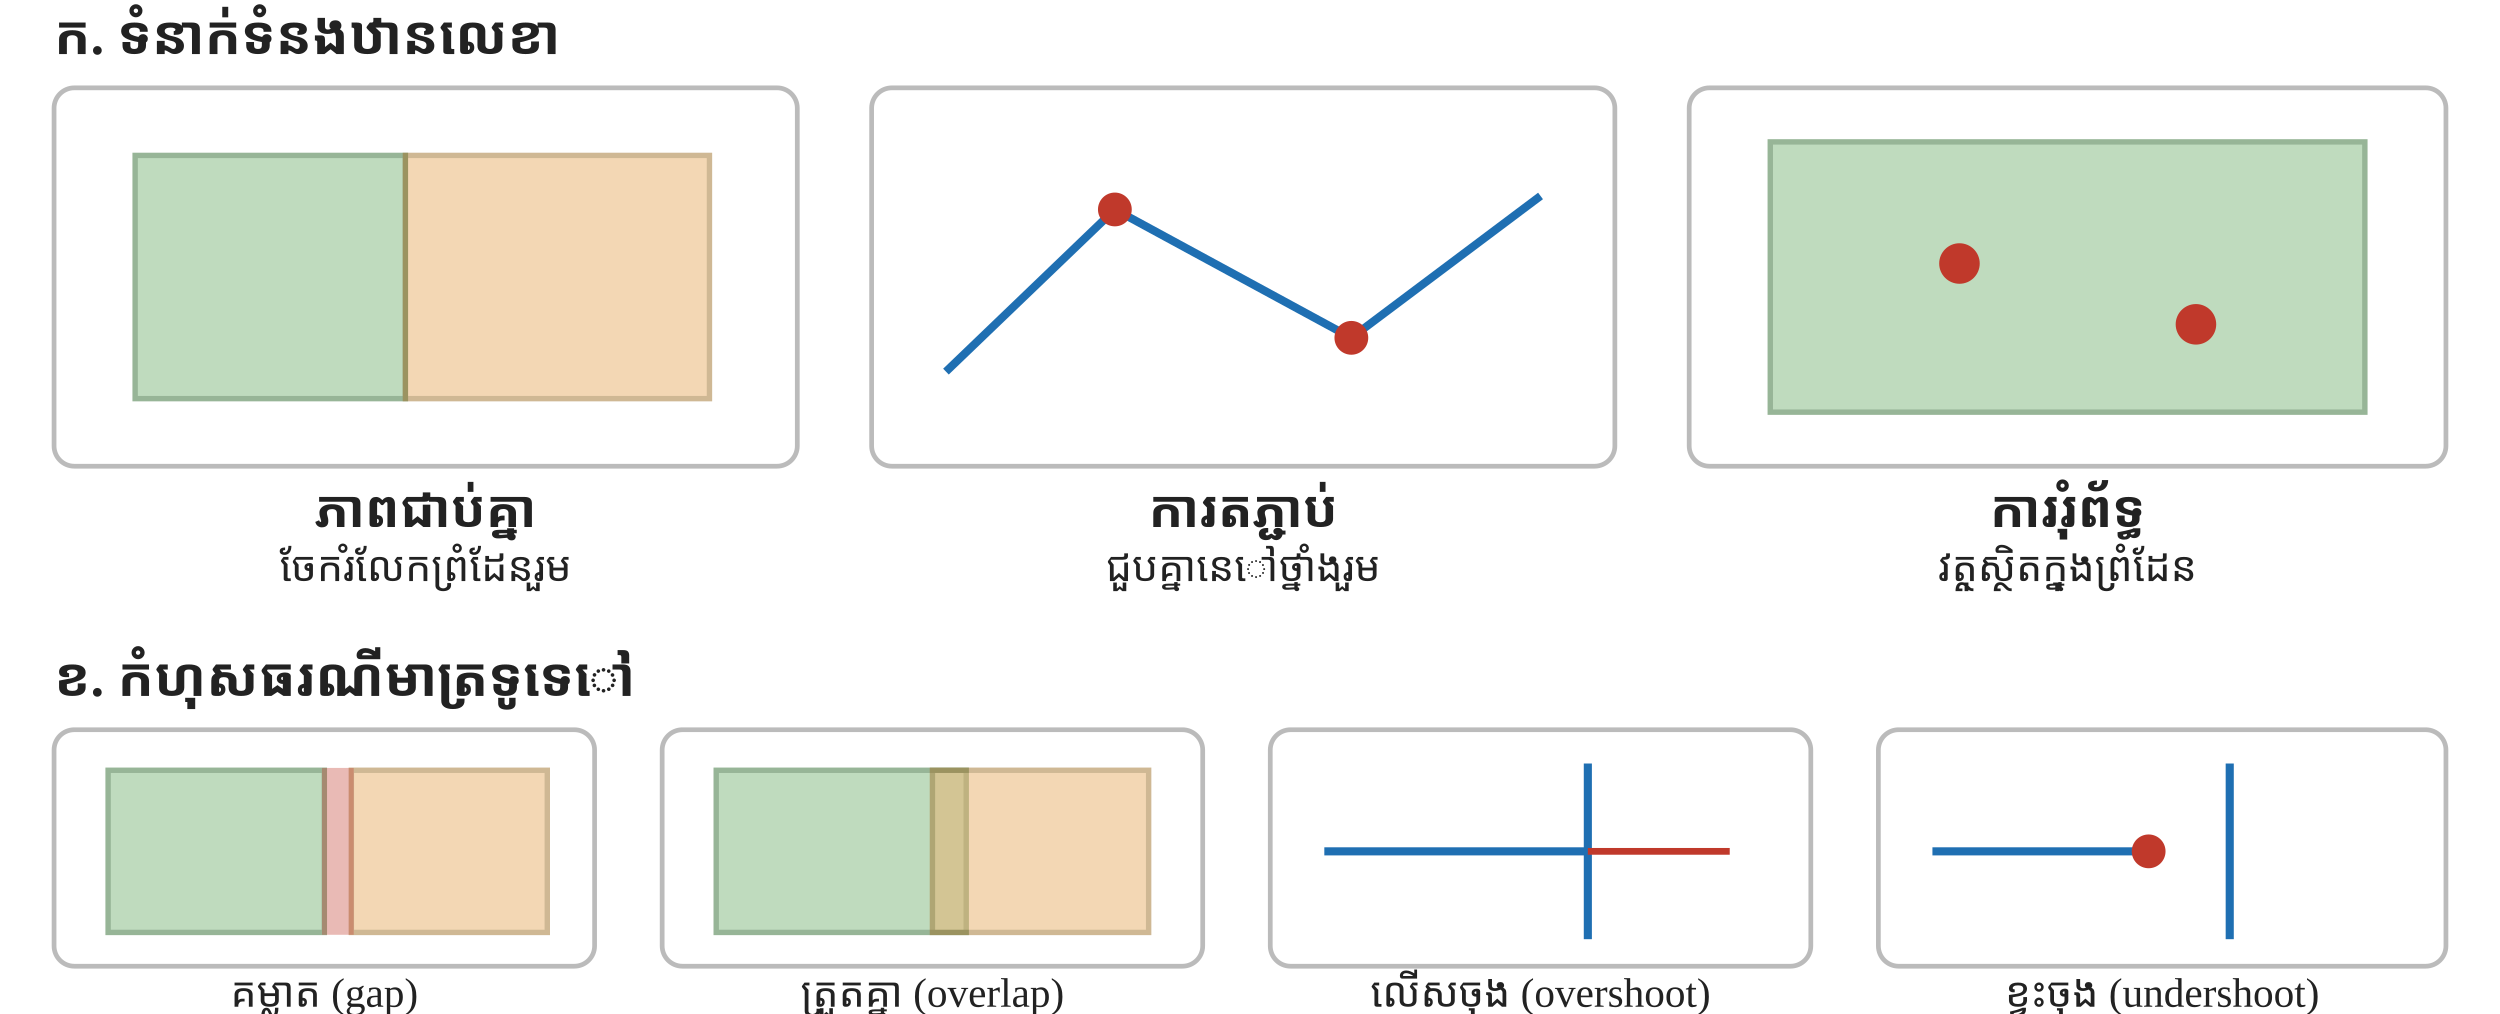
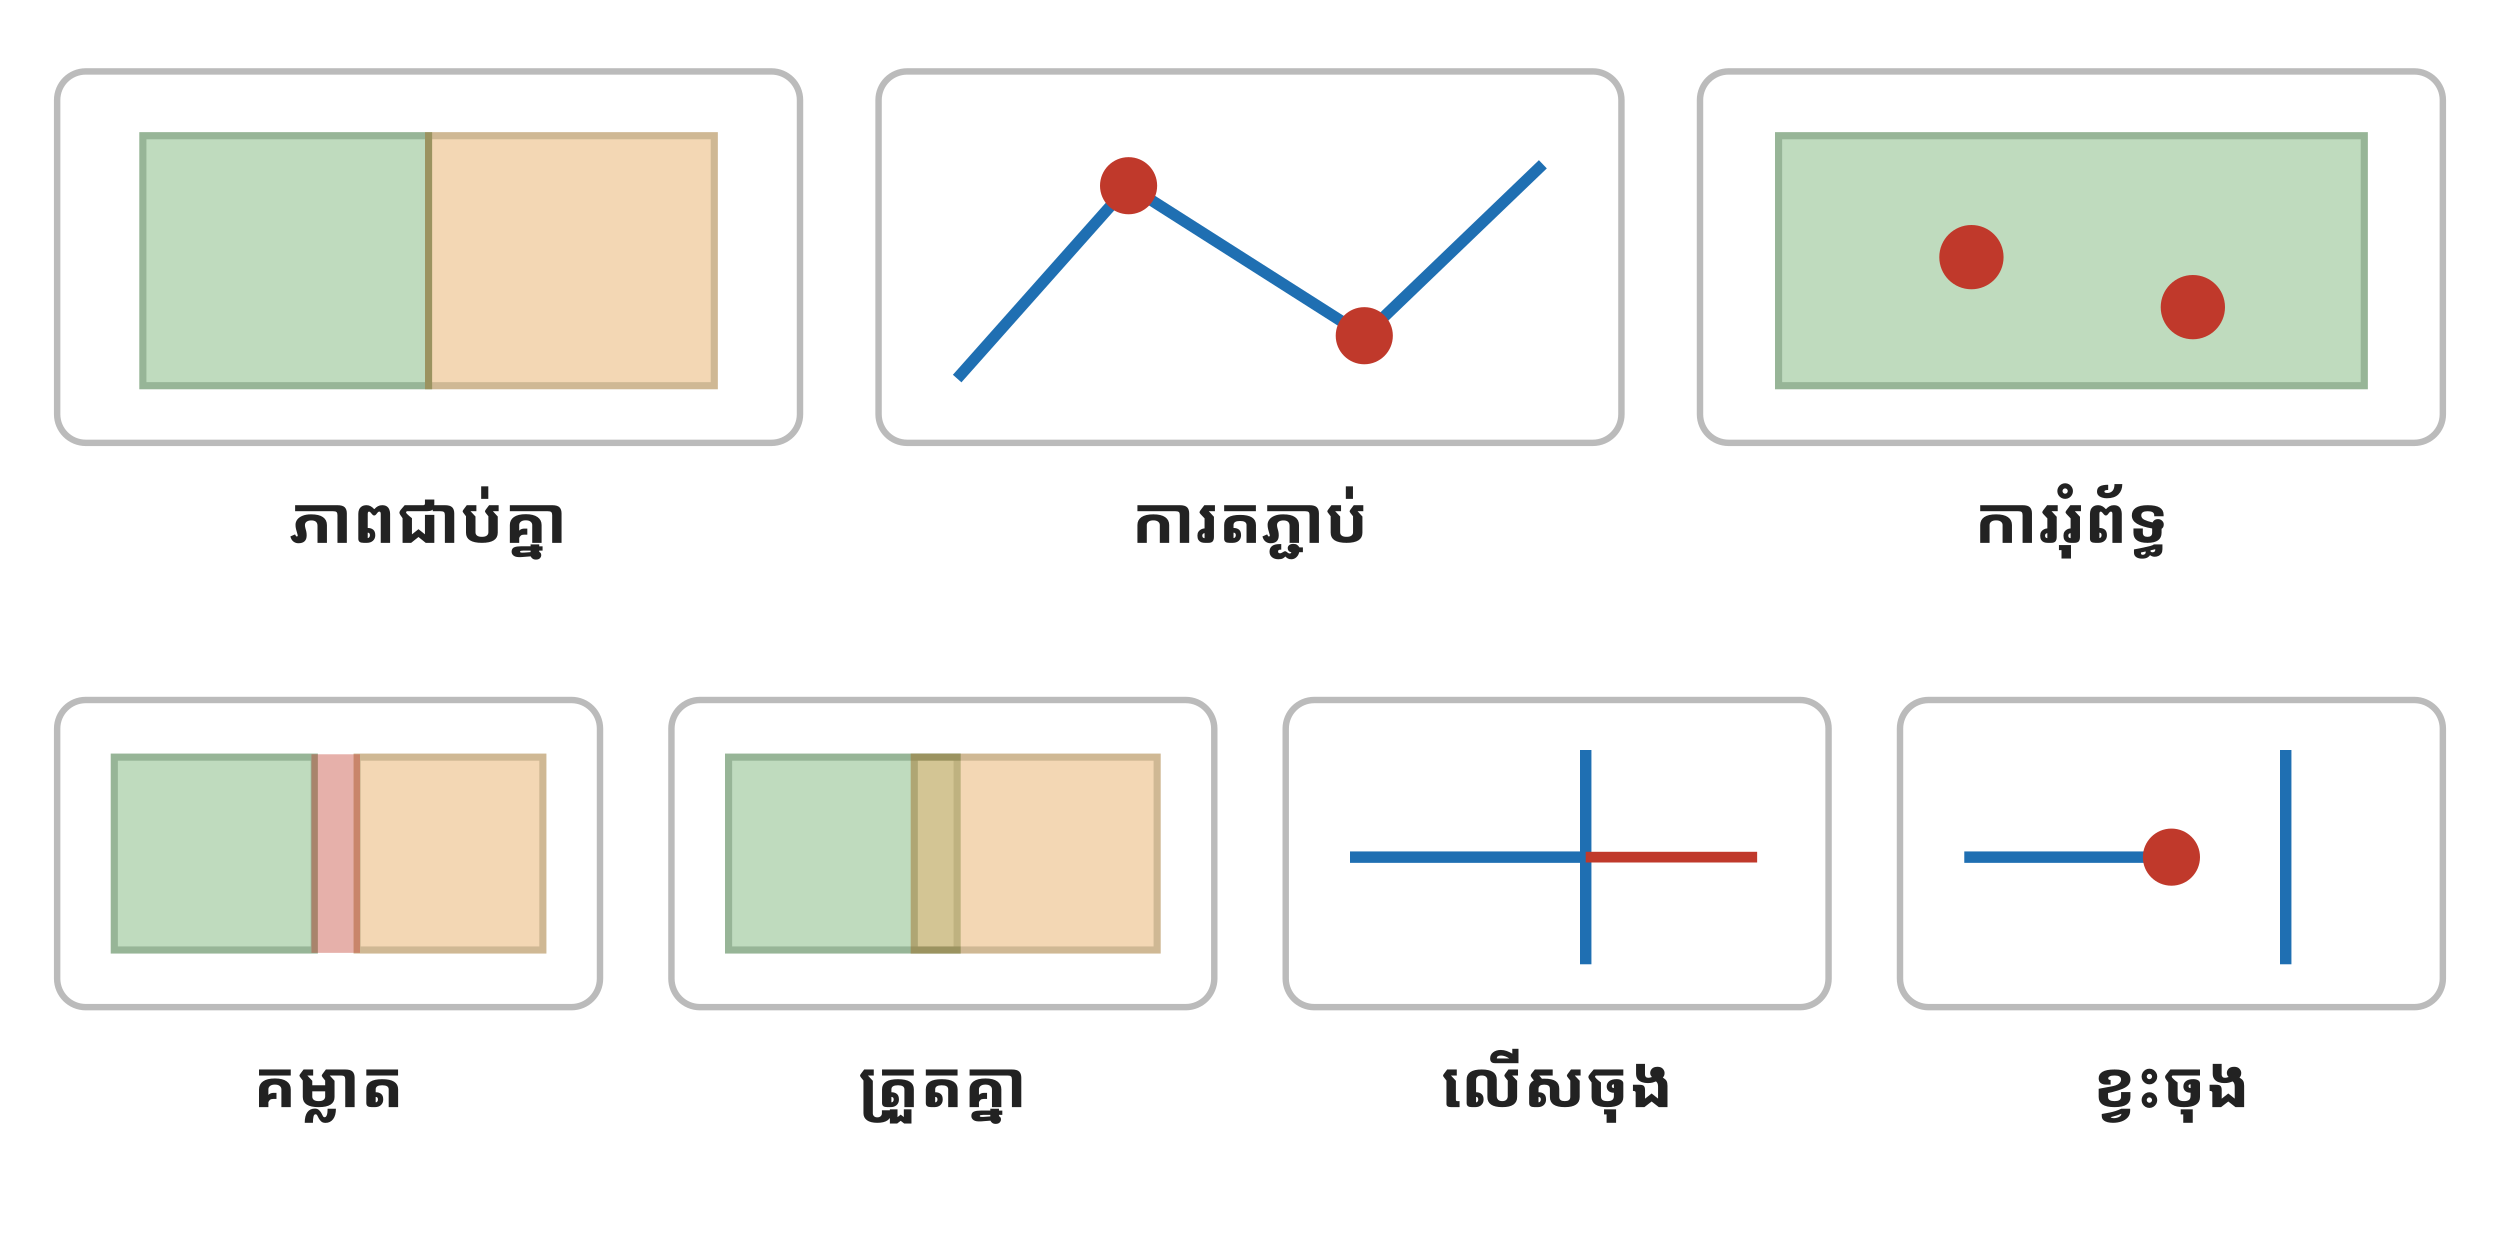
- <svg xmlns="http://www.w3.org/2000/svg" viewBox="0 0 740 300" role="img" class="km-fig">
-   <style>.km-fig{width:100%;height:auto}.km-fig text{font-family:var(--km-read-stack,'Siemreap',sans-serif);fill:var(--md-default-fg-color,#222)}.km-h{font-family:var(--km-emph-stack,'Battambang',sans-serif);font-size:15.2px;font-weight:700;text-anchor:middle}.km-s{font-size:12.2px;text-anchor:middle}.km-ttl{font-family:var(--km-emph-stack,'Battambang',sans-serif);font-size:15.9px;font-weight:700}.km-box{fill:none;stroke:var(--md-default-fg-color--lighter,#bbb);stroke-width:1.4}.km-a{fill:#7fb77e;opacity:.5;stroke:#2f6b2f;stroke-width:1.6}.km-b{fill:#e8b06a;opacity:.5;stroke:#a0722a;stroke-width:1.6}.km-ln{stroke:#1f6fb2;stroke-width:2.4;fill:none}.km-err{stroke:#c0392b;stroke-width:2;fill:none}.km-errf{fill:#c0392b;opacity:.35;stroke:#c0392b;stroke-width:1.4}</style>
-   <text class="km-ttl" x="16" y="16">ក. ទំនាក់ទំនងឋានលេខា</text>
-   <rect class="km-box" x="16" y="26" width="220" height="112" rx="6" />
-   <path class="km-a" d="M40 46 L120 46 L120 118 L40 118 Z" />
-   <path class="km-b" d="M120 46 L210 46 L210 118 L120 118 Z" />
-   <text class="km-h" x="126" y="156">ភាពជាប់គ្នា</text>
-   <text class="km-s" x="126" y="172">ចែករំលែកព្រំដែនរួម</text>
-   <rect class="km-box" x="258" y="26" width="220" height="112" rx="6" />
-   <path class="km-ln" d="M280 110 L330 62 L400 100 L456 58" />
-   <circle cx="330" cy="62" r="5" fill="#c0392b" />
-   <circle cx="400" cy="100" r="5" fill="#c0392b" />
-   <text class="km-h" x="368" y="156">ការតភ្ជាប់</text>
-   <text class="km-s" x="368" y="172">ជួបគ្នានៅថ្នាំងរួម</text>
-   <rect class="km-box" x="500" y="26" width="224" height="112" rx="6" />
-   <path class="km-a" d="M524 42 L700 42 L700 122 L524 122 Z" />
-   <circle cx="580" cy="78" r="6" fill="#c0392b" />
-   <circle cx="650" cy="96" r="6" fill="#c0392b" />
-   <text class="km-h" x="612" y="156">ការរុំព័ទ្ធ</text>
-   <text class="km-s" x="612" y="172">វត្ថុស្ថិតក្នុងព្រំដែន</text>
-   <text class="km-ttl" x="16" y="206">ខ. កំហុសធរណីមាត្រទូទៅ</text>
-   <rect class="km-box" x="16" y="216" width="160" height="70" rx="6" />
-   <path class="km-a" d="M32 228 L96 228 L96 276 L32 276 Z" />
-   <path class="km-b" d="M104 228 L162 228 L162 276 L104 276 Z" />
-   <path class="km-errf" d="M96 228 L104 228 L104 276 L96 276 Z" />
-   <text class="km-s" x="96" y="298">គម្លាត (gap)</text>
-   <rect class="km-box" x="196" y="216" width="160" height="70" rx="6" />
-   <path class="km-a" d="M212 228 L286 228 L286 276 L212 276 Z" />
-   <path class="km-b" d="M276 228 L340 228 L340 276 L276 276 Z" />
-   <text class="km-s" x="276" y="298">ត្រួតគ្នា (overlap)</text>
-   <rect class="km-box" x="376" y="216" width="160" height="70" rx="6" />
-   <path class="km-ln" d="M392 252 L470 252" />
-   <path class="km-ln" d="M470 226 L470 278" />
-   <path class="km-err" d="M470 252 L512 252" />
-   <text class="km-s" x="456" y="298">លើសចុង (overshoot)</text>
-   <rect class="km-box" x="556" y="216" width="168" height="70" rx="6" />
-   <path class="km-ln" d="M572 252 L636 252" />
-   <path class="km-ln" d="M660 226 L660 278" />
-   <circle cx="636" cy="252" r="5" fill="#c0392b" />
-   <text class="km-s" x="640" y="298">ខ្វះចុង (undershoot)</text>
+ <svg xmlns="http://www.w3.org/2000/svg" viewBox="0 0 700 350" role="img" class="km-fig">
+   <style>.km-fig{width:100%;height:auto}
+ .km-fig text{font-family:var(--km-read-stack,'Siemreap',sans-serif);fill:var(--md-default-fg-color,#222)}
+ .h{font-family:var(--km-emph-stack,'Battambang',sans-serif);font-weight:700;font-size:21px}
+ .l{font-family:var(--km-emph-stack,'Battambang',sans-serif);font-weight:700;font-size:18px}
+ .m{font-size:16px}
+ .c{text-anchor:middle}
+ .box{fill:var(--md-default-fg-color--lightest,#eee);stroke:var(--md-default-fg-color--lighter,#bbb);stroke-width:1.8}
+ .frame{fill:none;stroke:var(--md-default-fg-color--lighter,#bbb);stroke-width:1.8}
+ .hi{fill:var(--md-primary-fg-color,#00897b);opacity:.16;stroke:var(--md-primary-fg-color,#00897b);stroke-width:2.2}
+ .con{stroke:var(--md-default-fg-color--light,#999);stroke-width:1.8}
+ .ar{stroke:var(--md-primary-fg-color,#00897b);stroke-width:2.4;fill:none;marker-end:url(#a)}
+ .fb{stroke:#c0392b;stroke-width:2;fill:none;stroke-dasharray:7 5;marker-end:url(#r)}.a{fill:#7fb77e;opacity:.5;stroke:#2f6b2f;stroke-width:2}.b{fill:#e8b06a;opacity:.5;stroke:#a0722a;stroke-width:2}.ln{stroke:#1f6fb2;stroke-width:3.2;fill:none}.er{stroke:#c0392b;stroke-width:3;fill:none}.erf{fill:#c0392b;opacity:.4;stroke:#c0392b;stroke-width:1.6}</style>
+   <defs>
+     <marker id="a" viewBox="0 0 10 10" refX="9" refY="5" markerWidth="6" markerHeight="6" orient="auto">
+       <path d="M0 0 L10 5 L0 10 z" fill="var(--md-primary-fg-color,#00897b)" />
+     </marker>
+     <marker id="r" viewBox="0 0 10 10" refX="9" refY="5" markerWidth="6" markerHeight="6" orient="auto">
+       <path d="M0 0 L10 5 L0 10 z" fill="#c0392b" />
+     </marker>
+   </defs>
+   <rect class="frame" x="16" y="20" width="208" height="104" rx="8" />
+   <text class="l c" x="120" y="152">ភាពជាប់គ្នា</text>
+   <rect class="frame" x="246" y="20" width="208" height="104" rx="8" />
+   <text class="l c" x="350" y="152">ការតភ្ជាប់</text>
+   <rect class="frame" x="476" y="20" width="208" height="104" rx="8" />
+   <text class="l c" x="580" y="152">ការរុំព័ទ្ធ</text>
+   <path class="a" d="M40 38 L120 38 L120 108 L40 108 Z" />
+   <path class="b" d="M120 38 L200 38 L200 108 L120 108 Z" />
+   <path class="ln" d="M268 106 L316 52 L382 94 L432 46" />
+   <circle cx="316" cy="52" r="8" fill="#c0392b" />
+   <circle cx="382" cy="94" r="8" fill="#c0392b" />
+   <path class="a" d="M498 38 L662 38 L662 108 L498 108 Z" />
+   <circle cx="552" cy="72" r="9" fill="#c0392b" />
+   <circle cx="614" cy="86" r="9" fill="#c0392b" />
+   <rect class="frame" x="16" y="196" width="152" height="86" rx="8" />
+   <text class="l c" x="92" y="310">គម្លាត</text>
+   <rect class="frame" x="188" y="196" width="152" height="86" rx="8" />
+   <text class="l c" x="264" y="310">ត្រួតគ្នា</text>
+   <rect class="frame" x="360" y="196" width="152" height="86" rx="8" />
+   <text class="l c" x="436" y="310">លើសចុង</text>
+   <rect class="frame" x="532" y="196" width="152" height="86" rx="8" />
+   <text class="l c" x="608" y="310">ខ្វះចុង</text>
+   <path class="a" d="M32 212 L88 212 L88 266 L32 266 Z" />
+   <path class="b" d="M100 212 L152 212 L152 266 L100 266 Z" />
+   <path class="erf" d="M88 212 L100 212 L100 266 L88 266 Z" />
+   <path class="a" d="M204 212 L268 212 L268 266 L204 266 Z" />
+   <path class="b" d="M256 212 L324 212 L324 266 L256 266 Z" />
+   <path class="ln" d="M378 240 L444 240" />
+   <path class="ln" d="M444 210 L444 270" />
+   <path class="er" d="M444 240 L492 240" />
+   <path class="ln" d="M550 240 L608 240" />
+   <path class="ln" d="M640 210 L640 270" />
+   <circle cx="608" cy="240" r="8" fill="#c0392b" />
</svg>
